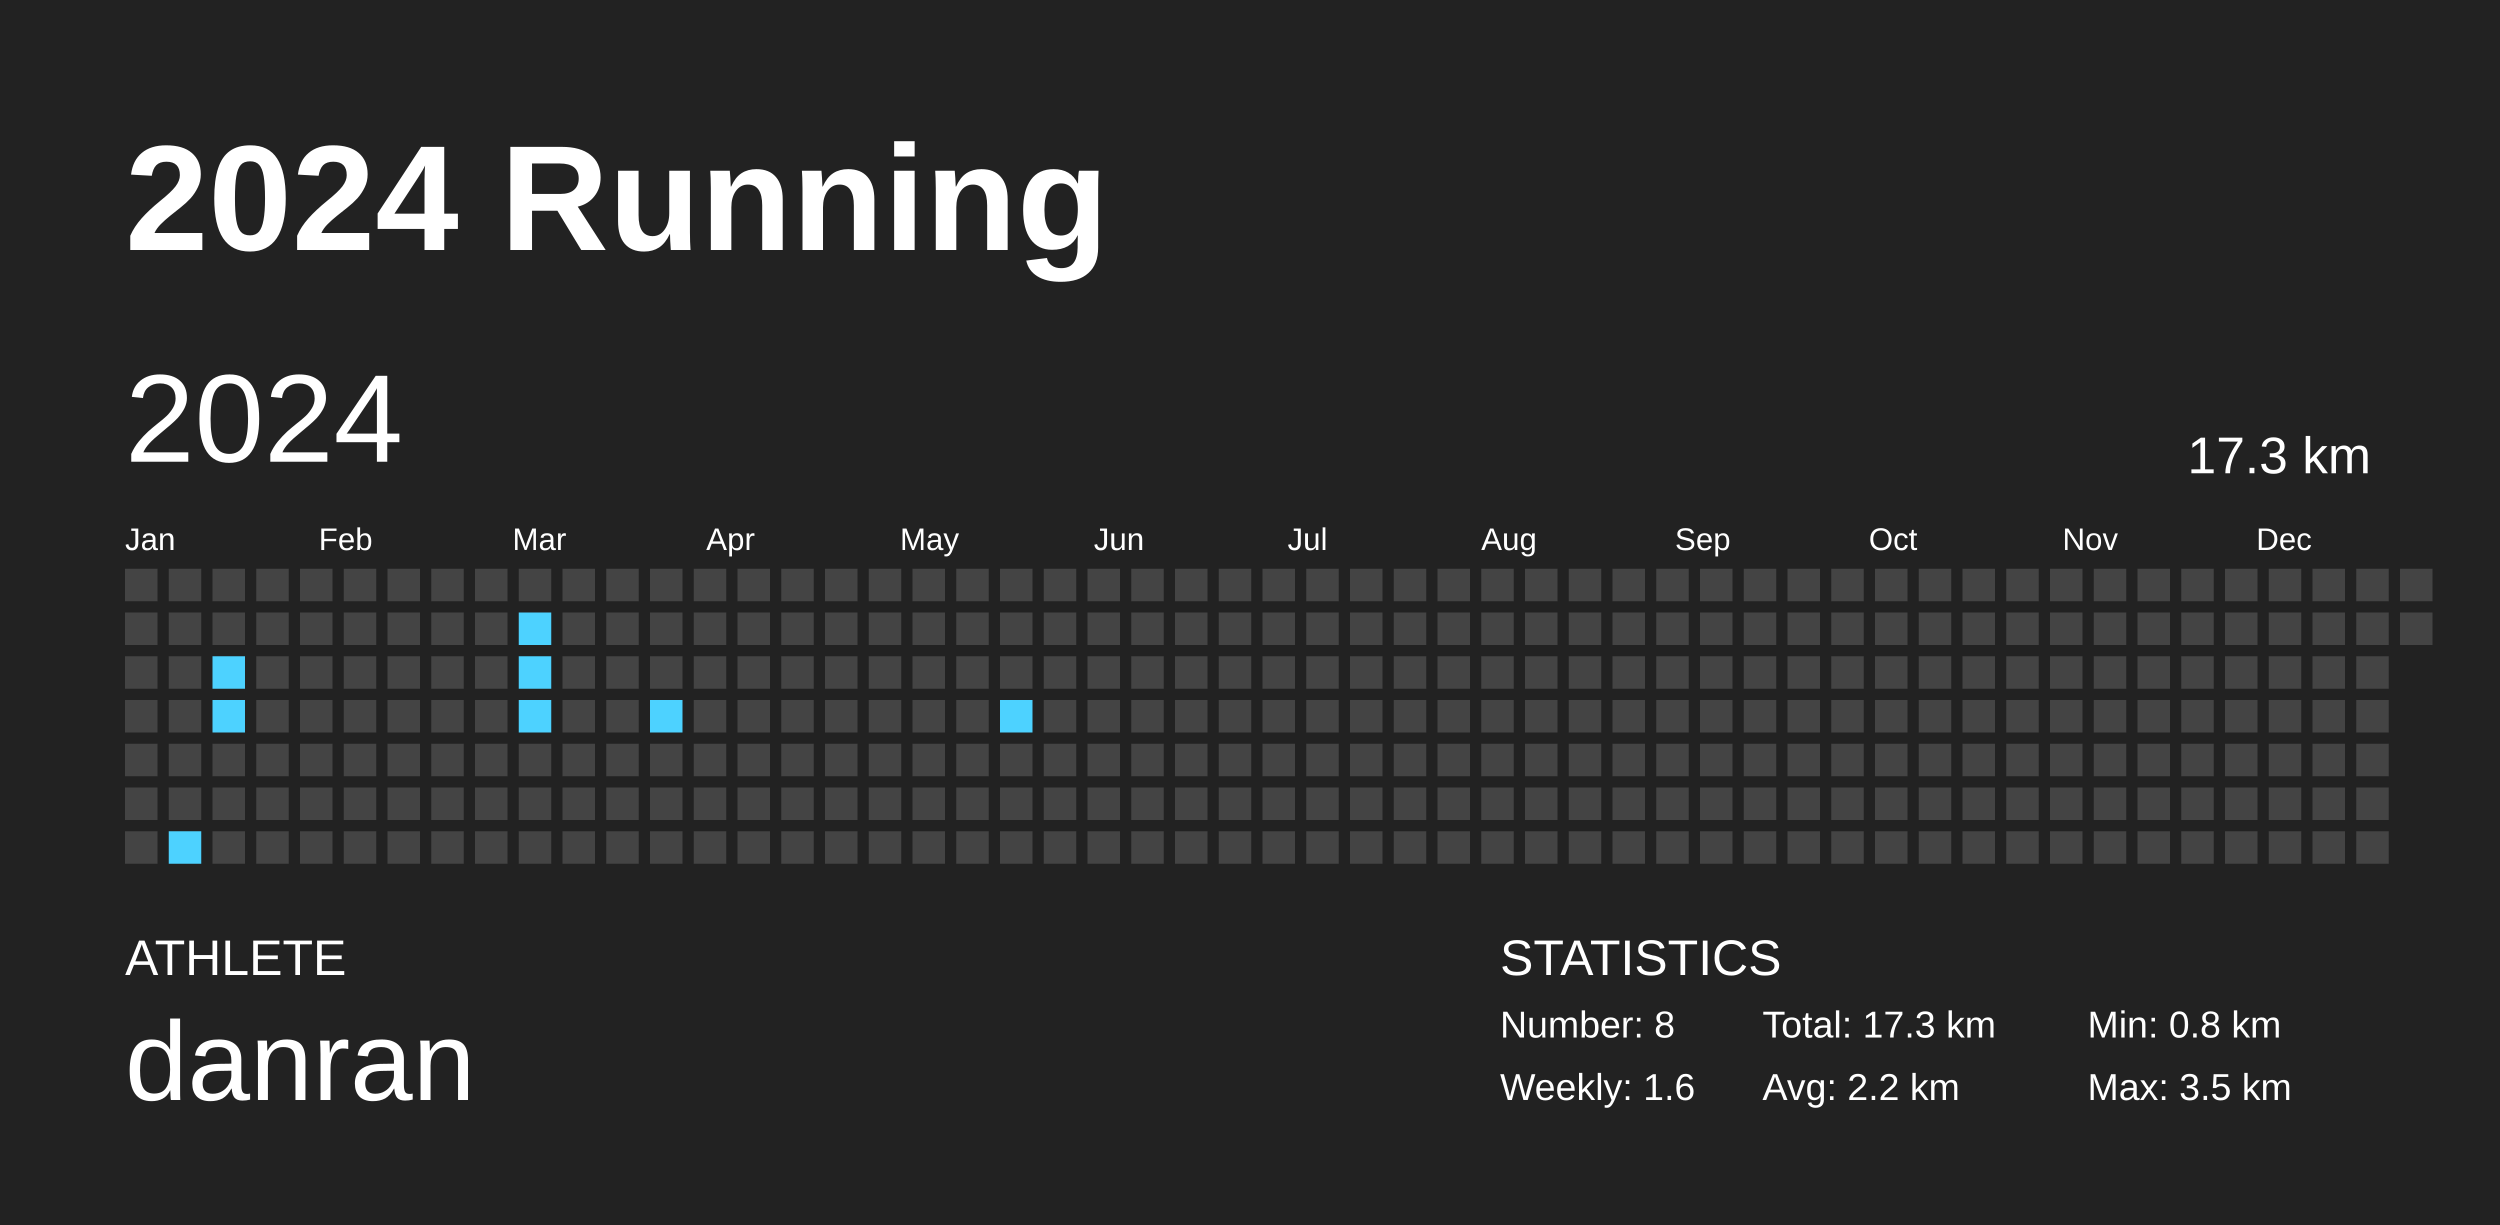
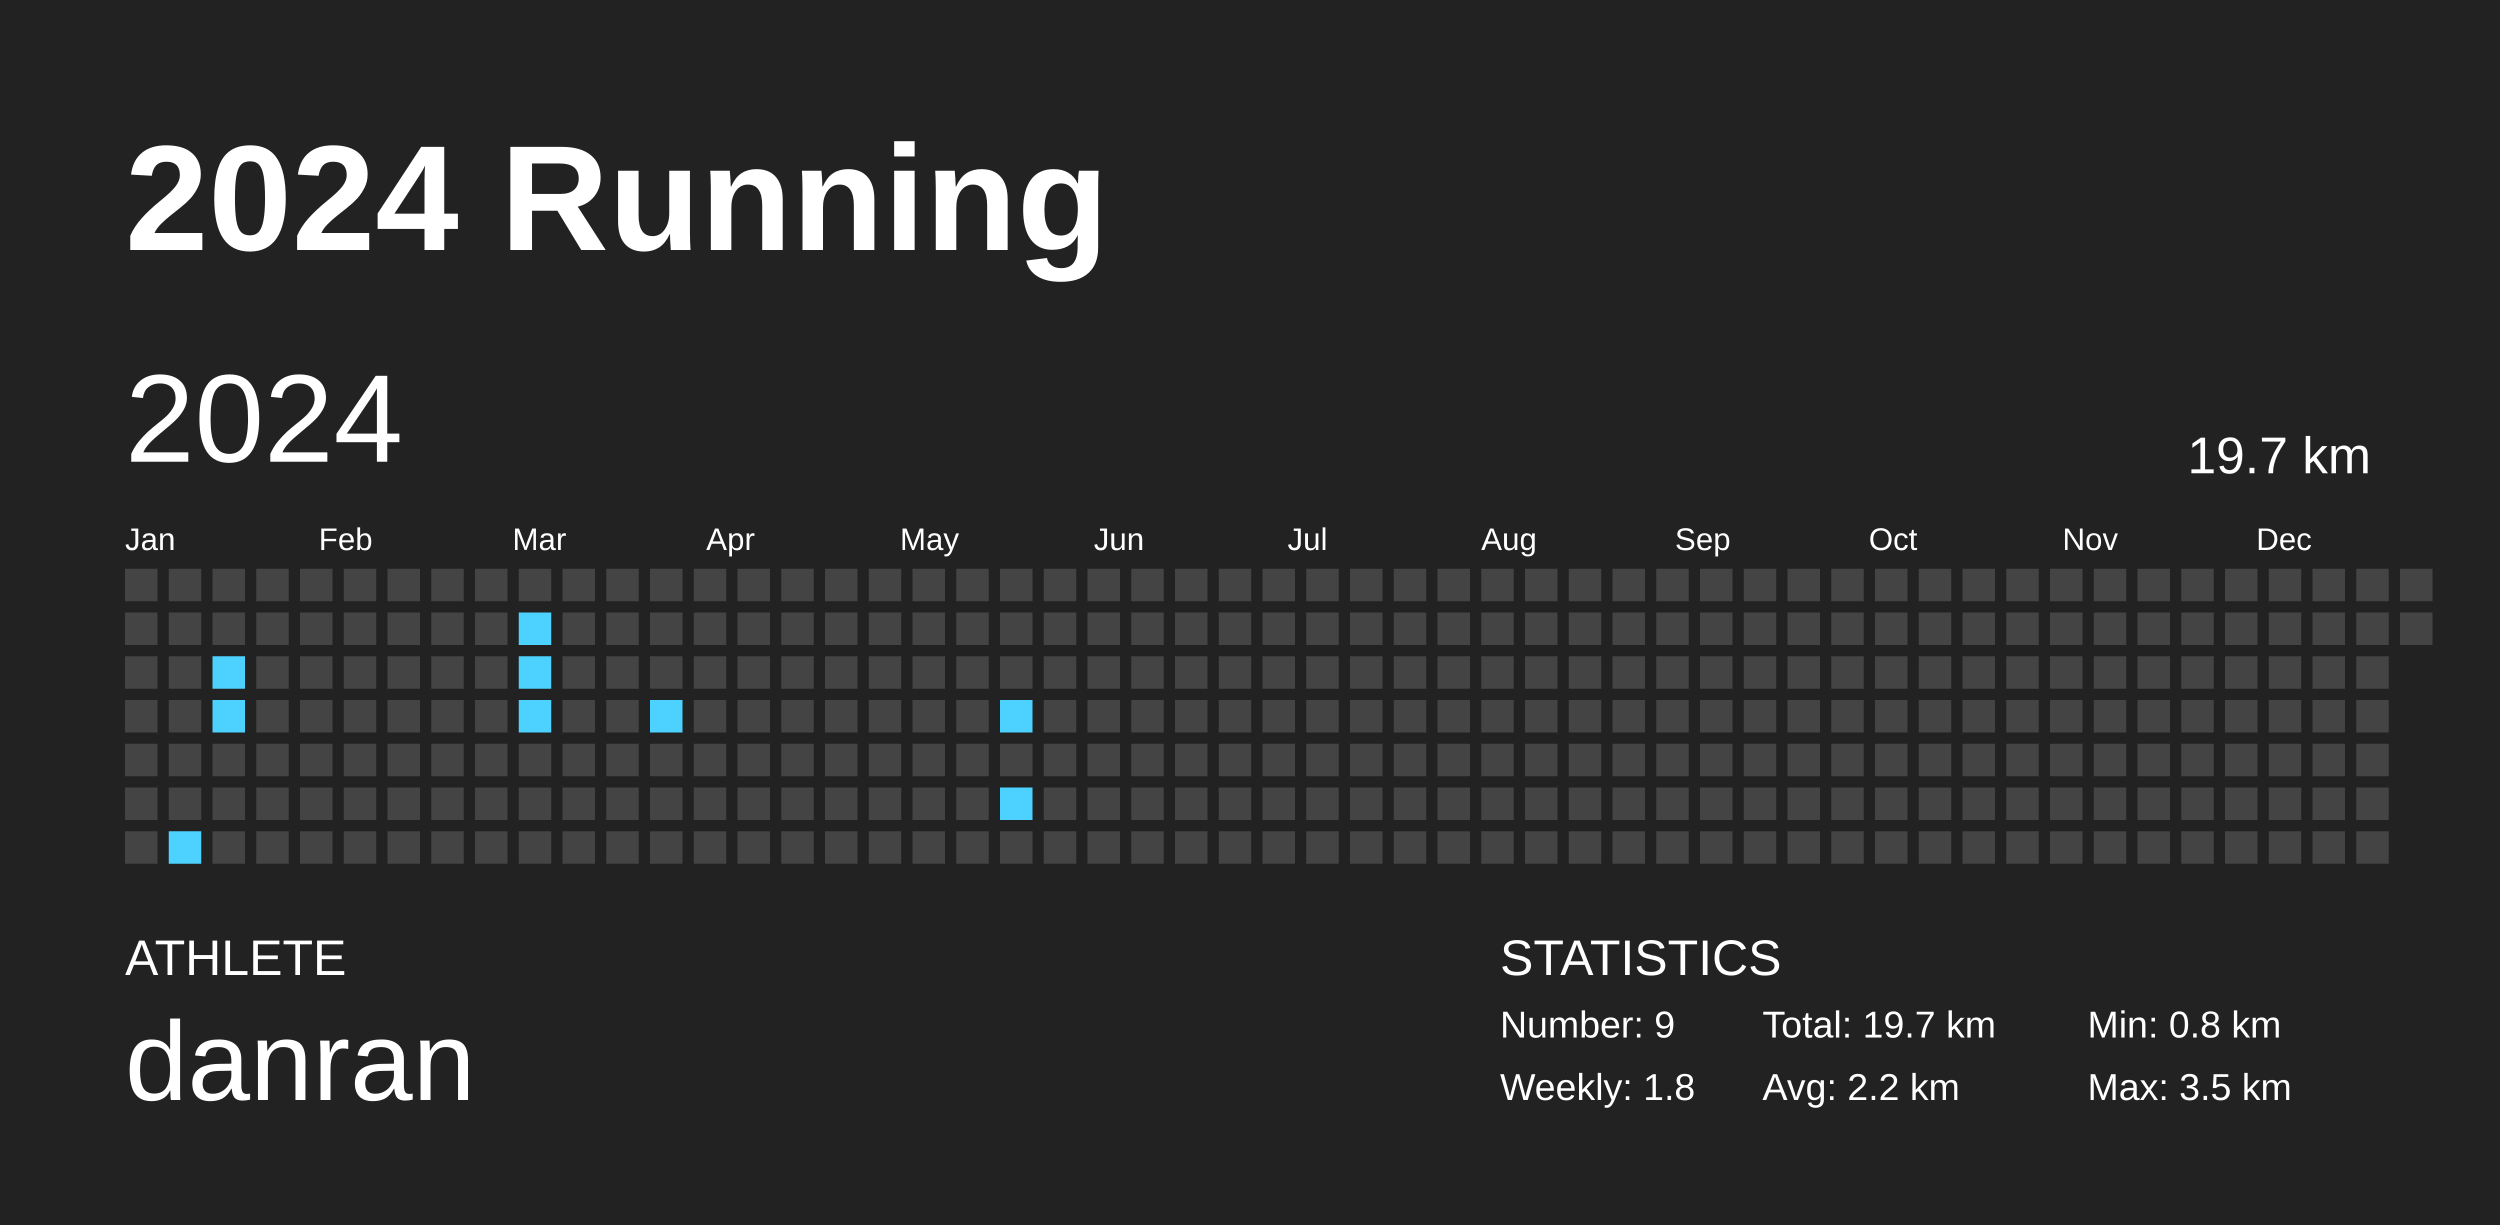
<svg xmlns="http://www.w3.org/2000/svg" baseProfile="full" height="98mm" version="1.1" viewBox="0,0,200,98" width="200mm">
  <defs />
  <rect fill="#222222" height="98" width="200" x="0" y="0" />
  <text fill="#FFFFFF" style="font-size:12px; font-family:Arial; font-weight:bold;" x="10" y="20">2024 Running</text>
  <text fill="#FFFFFF" style="font-size:4px; font-family:Arial" x="10" y="78">ATHLETE</text>
  <text fill="#FFFFFF" style="font-size:9px; font-family:Arial" x="10" y="88">danran</text>
  <text fill="#FFFFFF" style="font-size:4px; font-family:Arial" x="120" y="78">STATISTICS</text>
-   <text fill="#FFFFFF" style="font-size:3px; font-family:Arial" x="120" y="83">Number: 8</text>
-   <text fill="#FFFFFF" style="font-size:3px; font-family:Arial" x="120" y="88">Weekly: 1.6</text>
-   <text fill="#FFFFFF" style="font-size:3px; font-family:Arial" x="141" y="83">Total: 17.3 km</text>
+   <text fill="#FFFFFF" style="font-size:3px; font-family:Arial" x="120" y="83">Number: 9</text>
+   <text fill="#FFFFFF" style="font-size:3px; font-family:Arial" x="120" y="88">Weekly: 1.8</text>
+   <text fill="#FFFFFF" style="font-size:3px; font-family:Arial" x="141" y="83">Total: 19.7 km</text>
  <text fill="#FFFFFF" style="font-size:3px; font-family:Arial" x="141" y="88">Avg: 2.2 km</text>
  <text fill="#FFFFFF" style="font-size:3px; font-family:Arial" x="167" y="83">Min: 0.8 km</text>
  <text fill="#FFFFFF" style="font-size:3px; font-family:Arial" x="167" y="88">Max: 3.5 km</text>
  <text dominant-baseline="hanging" fill="#FFFFFF" style="font-size:10.0px; font-family:Arial;" x="10" y="30">2024</text>
-   <text dominant-baseline="hanging" fill="#FFFFFF" style="font-size:4.125px; font-family:Arial;" x="175" y="35">17.3 km</text>
+   <text dominant-baseline="hanging" fill="#FFFFFF" style="font-size:4.125px; font-family:Arial;" x="175" y="35">19.7 km</text>
  <text fill="#FFFFFF" style="font-size:2.5px; font-family:Arial" x="10.0" y="44">Jan</text>
  <text fill="#FFFFFF" style="font-size:2.5px; font-family:Arial" x="25.5" y="44">Feb</text>
  <text fill="#FFFFFF" style="font-size:2.5px; font-family:Arial" x="41.0" y="44">Mar</text>
  <text fill="#FFFFFF" style="font-size:2.5px; font-family:Arial" x="56.5" y="44">Apr</text>
  <text fill="#FFFFFF" style="font-size:2.5px; font-family:Arial" x="72.0" y="44">May</text>
  <text fill="#FFFFFF" style="font-size:2.5px; font-family:Arial" x="87.5" y="44">Jun</text>
  <text fill="#FFFFFF" style="font-size:2.5px; font-family:Arial" x="103.0" y="44">Jul</text>
  <text fill="#FFFFFF" style="font-size:2.5px; font-family:Arial" x="118.5" y="44">Aug</text>
  <text fill="#FFFFFF" style="font-size:2.5px; font-family:Arial" x="134.0" y="44">Sep</text>
  <text fill="#FFFFFF" style="font-size:2.5px; font-family:Arial" x="149.5" y="44">Oct</text>
  <text fill="#FFFFFF" style="font-size:2.5px; font-family:Arial" x="165.0" y="44">Nov</text>
  <text fill="#FFFFFF" style="font-size:2.5px; font-family:Arial" x="180.5" y="44">Dec</text>
  <rect fill="#444444" height="2.6" width="2.6" x="10.0" y="45.5" />
  <rect fill="#444444" height="2.6" width="2.6" x="10.0" y="49.0" />
  <rect fill="#444444" height="2.6" width="2.6" x="10.0" y="52.5" />
  <rect fill="#444444" height="2.6" width="2.6" x="10.0" y="56.0" />
  <rect fill="#444444" height="2.6" width="2.6" x="10.0" y="59.5" />
  <rect fill="#444444" height="2.6" width="2.6" x="10.0" y="63.0" />
  <rect fill="#444444" height="2.6" width="2.6" x="10.0" y="66.5" />
  <rect fill="#444444" height="2.6" width="2.6" x="13.5" y="45.5" />
  <rect fill="#444444" height="2.6" width="2.6" x="13.5" y="49.0" />
  <rect fill="#444444" height="2.6" width="2.6" x="13.5" y="52.5" />
  <rect fill="#444444" height="2.6" width="2.6" x="13.5" y="56.0" />
  <rect fill="#444444" height="2.6" width="2.6" x="13.5" y="59.5" />
  <rect fill="#444444" height="2.6" width="2.6" x="13.5" y="63.0" />
  <rect fill="#4dd2ff" height="2.6" width="2.6" x="13.5" y="66.5" />
  <rect fill="#444444" height="2.6" width="2.6" x="17.0" y="45.5" />
  <rect fill="#444444" height="2.6" width="2.6" x="17.0" y="49.0" />
  <rect fill="#4dd2ff" height="2.6" width="2.6" x="17.0" y="52.5" />
  <rect fill="#4dd2ff" height="2.6" width="2.6" x="17.0" y="56.0" />
  <rect fill="#444444" height="2.6" width="2.6" x="17.0" y="59.5" />
  <rect fill="#444444" height="2.6" width="2.6" x="17.0" y="63.0" />
  <rect fill="#444444" height="2.6" width="2.6" x="17.0" y="66.5" />
  <rect fill="#444444" height="2.6" width="2.6" x="20.5" y="45.5" />
  <rect fill="#444444" height="2.6" width="2.6" x="20.5" y="49.0" />
  <rect fill="#444444" height="2.6" width="2.6" x="20.5" y="52.5" />
  <rect fill="#444444" height="2.6" width="2.6" x="20.5" y="56.0" />
  <rect fill="#444444" height="2.6" width="2.6" x="20.5" y="59.5" />
  <rect fill="#444444" height="2.6" width="2.6" x="20.5" y="63.0" />
  <rect fill="#444444" height="2.6" width="2.6" x="20.5" y="66.5" />
  <rect fill="#444444" height="2.6" width="2.6" x="24.0" y="45.5" />
  <rect fill="#444444" height="2.6" width="2.6" x="24.0" y="49.0" />
  <rect fill="#444444" height="2.6" width="2.6" x="24.0" y="52.5" />
  <rect fill="#444444" height="2.6" width="2.6" x="24.0" y="56.0" />
  <rect fill="#444444" height="2.6" width="2.6" x="24.0" y="59.5" />
  <rect fill="#444444" height="2.6" width="2.6" x="24.0" y="63.0" />
  <rect fill="#444444" height="2.6" width="2.6" x="24.0" y="66.5" />
  <rect fill="#444444" height="2.6" width="2.6" x="27.5" y="45.5" />
  <rect fill="#444444" height="2.6" width="2.6" x="27.5" y="49.0" />
  <rect fill="#444444" height="2.6" width="2.6" x="27.5" y="52.5" />
  <rect fill="#444444" height="2.6" width="2.6" x="27.5" y="56.0" />
  <rect fill="#444444" height="2.6" width="2.6" x="27.5" y="59.5" />
  <rect fill="#444444" height="2.6" width="2.6" x="27.5" y="63.0" />
  <rect fill="#444444" height="2.6" width="2.6" x="27.5" y="66.5" />
  <rect fill="#444444" height="2.6" width="2.6" x="31.0" y="45.5" />
  <rect fill="#444444" height="2.6" width="2.6" x="31.0" y="49.0" />
  <rect fill="#444444" height="2.6" width="2.6" x="31.0" y="52.5" />
  <rect fill="#444444" height="2.6" width="2.6" x="31.0" y="56.0" />
  <rect fill="#444444" height="2.6" width="2.6" x="31.0" y="59.5" />
  <rect fill="#444444" height="2.6" width="2.6" x="31.0" y="63.0" />
  <rect fill="#444444" height="2.6" width="2.6" x="31.0" y="66.5" />
  <rect fill="#444444" height="2.6" width="2.6" x="34.5" y="45.5" />
  <rect fill="#444444" height="2.6" width="2.6" x="34.5" y="49.0" />
  <rect fill="#444444" height="2.6" width="2.6" x="34.5" y="52.5" />
  <rect fill="#444444" height="2.6" width="2.6" x="34.5" y="56.0" />
  <rect fill="#444444" height="2.6" width="2.6" x="34.5" y="59.5" />
  <rect fill="#444444" height="2.6" width="2.6" x="34.5" y="63.0" />
  <rect fill="#444444" height="2.6" width="2.6" x="34.5" y="66.5" />
  <rect fill="#444444" height="2.6" width="2.6" x="38.0" y="45.5" />
  <rect fill="#444444" height="2.6" width="2.6" x="38.0" y="49.0" />
  <rect fill="#444444" height="2.6" width="2.6" x="38.0" y="52.5" />
  <rect fill="#444444" height="2.6" width="2.6" x="38.0" y="56.0" />
  <rect fill="#444444" height="2.6" width="2.6" x="38.0" y="59.5" />
  <rect fill="#444444" height="2.6" width="2.6" x="38.0" y="63.0" />
  <rect fill="#444444" height="2.6" width="2.6" x="38.0" y="66.5" />
  <rect fill="#444444" height="2.6" width="2.6" x="41.5" y="45.5" />
  <rect fill="#4dd2ff" height="2.6" width="2.6" x="41.5" y="49.0" />
  <rect fill="#4dd2ff" height="2.6" width="2.6" x="41.5" y="52.5" />
  <rect fill="#4dd2ff" height="2.6" width="2.6" x="41.5" y="56.0" />
  <rect fill="#444444" height="2.6" width="2.6" x="41.5" y="59.5" />
  <rect fill="#444444" height="2.6" width="2.6" x="41.5" y="63.0" />
  <rect fill="#444444" height="2.6" width="2.6" x="41.5" y="66.5" />
  <rect fill="#444444" height="2.6" width="2.6" x="45.0" y="45.5" />
  <rect fill="#444444" height="2.6" width="2.6" x="45.0" y="49.0" />
  <rect fill="#444444" height="2.6" width="2.6" x="45.0" y="52.5" />
  <rect fill="#444444" height="2.6" width="2.6" x="45.0" y="56.0" />
  <rect fill="#444444" height="2.6" width="2.6" x="45.0" y="59.5" />
  <rect fill="#444444" height="2.6" width="2.6" x="45.0" y="63.0" />
  <rect fill="#444444" height="2.6" width="2.6" x="45.0" y="66.5" />
  <rect fill="#444444" height="2.6" width="2.6" x="48.5" y="45.5" />
  <rect fill="#444444" height="2.6" width="2.6" x="48.5" y="49.0" />
  <rect fill="#444444" height="2.6" width="2.6" x="48.5" y="52.5" />
  <rect fill="#444444" height="2.6" width="2.6" x="48.5" y="56.0" />
  <rect fill="#444444" height="2.6" width="2.6" x="48.5" y="59.5" />
  <rect fill="#444444" height="2.6" width="2.6" x="48.5" y="63.0" />
  <rect fill="#444444" height="2.6" width="2.6" x="48.5" y="66.5" />
  <rect fill="#444444" height="2.6" width="2.6" x="52.0" y="45.5" />
  <rect fill="#444444" height="2.6" width="2.6" x="52.0" y="49.0" />
  <rect fill="#444444" height="2.6" width="2.6" x="52.0" y="52.5" />
  <rect fill="#4dd2ff" height="2.6" width="2.6" x="52.0" y="56.0" />
  <rect fill="#444444" height="2.6" width="2.6" x="52.0" y="59.5" />
  <rect fill="#444444" height="2.6" width="2.6" x="52.0" y="63.0" />
  <rect fill="#444444" height="2.6" width="2.6" x="52.0" y="66.5" />
  <rect fill="#444444" height="2.6" width="2.6" x="55.5" y="45.5" />
  <rect fill="#444444" height="2.6" width="2.6" x="55.5" y="49.0" />
  <rect fill="#444444" height="2.6" width="2.6" x="55.5" y="52.5" />
  <rect fill="#444444" height="2.6" width="2.6" x="55.5" y="56.0" />
  <rect fill="#444444" height="2.6" width="2.6" x="55.5" y="59.5" />
  <rect fill="#444444" height="2.6" width="2.6" x="55.5" y="63.0" />
  <rect fill="#444444" height="2.6" width="2.6" x="55.5" y="66.5" />
  <rect fill="#444444" height="2.6" width="2.6" x="59.0" y="45.5" />
  <rect fill="#444444" height="2.6" width="2.6" x="59.0" y="49.0" />
  <rect fill="#444444" height="2.6" width="2.6" x="59.0" y="52.5" />
  <rect fill="#444444" height="2.6" width="2.6" x="59.0" y="56.0" />
  <rect fill="#444444" height="2.6" width="2.6" x="59.0" y="59.5" />
  <rect fill="#444444" height="2.6" width="2.6" x="59.0" y="63.0" />
  <rect fill="#444444" height="2.6" width="2.6" x="59.0" y="66.5" />
  <rect fill="#444444" height="2.6" width="2.6" x="62.5" y="45.5" />
  <rect fill="#444444" height="2.6" width="2.6" x="62.5" y="49.0" />
  <rect fill="#444444" height="2.6" width="2.6" x="62.5" y="52.5" />
  <rect fill="#444444" height="2.6" width="2.6" x="62.5" y="56.0" />
  <rect fill="#444444" height="2.6" width="2.6" x="62.5" y="59.5" />
  <rect fill="#444444" height="2.6" width="2.6" x="62.5" y="63.0" />
  <rect fill="#444444" height="2.6" width="2.6" x="62.5" y="66.5" />
  <rect fill="#444444" height="2.6" width="2.6" x="66.0" y="45.5" />
  <rect fill="#444444" height="2.6" width="2.6" x="66.0" y="49.0" />
  <rect fill="#444444" height="2.6" width="2.6" x="66.0" y="52.5" />
  <rect fill="#444444" height="2.6" width="2.6" x="66.0" y="56.0" />
  <rect fill="#444444" height="2.6" width="2.6" x="66.0" y="59.5" />
  <rect fill="#444444" height="2.6" width="2.6" x="66.0" y="63.0" />
  <rect fill="#444444" height="2.6" width="2.6" x="66.0" y="66.5" />
  <rect fill="#444444" height="2.6" width="2.6" x="69.5" y="45.5" />
  <rect fill="#444444" height="2.6" width="2.6" x="69.5" y="49.0" />
  <rect fill="#444444" height="2.6" width="2.6" x="69.5" y="52.5" />
  <rect fill="#444444" height="2.6" width="2.6" x="69.5" y="56.0" />
  <rect fill="#444444" height="2.6" width="2.6" x="69.5" y="59.5" />
  <rect fill="#444444" height="2.6" width="2.6" x="69.5" y="63.0" />
  <rect fill="#444444" height="2.6" width="2.6" x="69.5" y="66.5" />
  <rect fill="#444444" height="2.6" width="2.6" x="73.0" y="45.5" />
  <rect fill="#444444" height="2.6" width="2.6" x="73.0" y="49.0" />
  <rect fill="#444444" height="2.6" width="2.6" x="73.0" y="52.5" />
  <rect fill="#444444" height="2.6" width="2.6" x="73.0" y="56.0" />
  <rect fill="#444444" height="2.6" width="2.6" x="73.0" y="59.5" />
  <rect fill="#444444" height="2.6" width="2.6" x="73.0" y="63.0" />
  <rect fill="#444444" height="2.6" width="2.6" x="73.0" y="66.5" />
  <rect fill="#444444" height="2.6" width="2.6" x="76.5" y="45.5" />
  <rect fill="#444444" height="2.6" width="2.6" x="76.5" y="49.0" />
  <rect fill="#444444" height="2.6" width="2.6" x="76.5" y="52.5" />
  <rect fill="#444444" height="2.6" width="2.6" x="76.5" y="56.0" />
  <rect fill="#444444" height="2.6" width="2.6" x="76.5" y="59.5" />
  <rect fill="#444444" height="2.6" width="2.6" x="76.5" y="63.0" />
  <rect fill="#444444" height="2.6" width="2.6" x="76.5" y="66.5" />
  <rect fill="#444444" height="2.6" width="2.6" x="80.0" y="45.5" />
  <rect fill="#444444" height="2.6" width="2.6" x="80.0" y="49.0" />
  <rect fill="#444444" height="2.6" width="2.6" x="80.0" y="52.5" />
  <rect fill="#4dd2ff" height="2.6" width="2.6" x="80.0" y="56.0" />
  <rect fill="#444444" height="2.6" width="2.6" x="80.0" y="59.5" />
-   <rect fill="#444444" height="2.6" width="2.6" x="80.0" y="63.0" />
+   <rect fill="#4dd2ff" height="2.6" width="2.6" x="80.0" y="63.0" />
  <rect fill="#444444" height="2.6" width="2.6" x="80.0" y="66.5" />
  <rect fill="#444444" height="2.6" width="2.6" x="83.5" y="45.5" />
  <rect fill="#444444" height="2.6" width="2.6" x="83.5" y="49.0" />
  <rect fill="#444444" height="2.6" width="2.6" x="83.5" y="52.5" />
  <rect fill="#444444" height="2.6" width="2.6" x="83.5" y="56.0" />
  <rect fill="#444444" height="2.6" width="2.6" x="83.5" y="59.5" />
  <rect fill="#444444" height="2.6" width="2.6" x="83.5" y="63.0" />
  <rect fill="#444444" height="2.6" width="2.6" x="83.5" y="66.5" />
  <rect fill="#444444" height="2.6" width="2.6" x="87.0" y="45.5" />
  <rect fill="#444444" height="2.6" width="2.6" x="87.0" y="49.0" />
  <rect fill="#444444" height="2.6" width="2.6" x="87.0" y="52.5" />
  <rect fill="#444444" height="2.6" width="2.6" x="87.0" y="56.0" />
  <rect fill="#444444" height="2.6" width="2.6" x="87.0" y="59.5" />
  <rect fill="#444444" height="2.6" width="2.6" x="87.0" y="63.0" />
  <rect fill="#444444" height="2.6" width="2.6" x="87.0" y="66.5" />
  <rect fill="#444444" height="2.6" width="2.6" x="90.5" y="45.5" />
  <rect fill="#444444" height="2.6" width="2.6" x="90.5" y="49.0" />
  <rect fill="#444444" height="2.6" width="2.6" x="90.5" y="52.5" />
  <rect fill="#444444" height="2.6" width="2.6" x="90.5" y="56.0" />
  <rect fill="#444444" height="2.6" width="2.6" x="90.5" y="59.5" />
  <rect fill="#444444" height="2.6" width="2.6" x="90.5" y="63.0" />
  <rect fill="#444444" height="2.6" width="2.6" x="90.5" y="66.5" />
  <rect fill="#444444" height="2.6" width="2.6" x="94.0" y="45.5" />
  <rect fill="#444444" height="2.6" width="2.6" x="94.0" y="49.0" />
  <rect fill="#444444" height="2.6" width="2.6" x="94.0" y="52.5" />
  <rect fill="#444444" height="2.6" width="2.6" x="94.0" y="56.0" />
  <rect fill="#444444" height="2.6" width="2.6" x="94.0" y="59.5" />
  <rect fill="#444444" height="2.6" width="2.6" x="94.0" y="63.0" />
  <rect fill="#444444" height="2.6" width="2.6" x="94.0" y="66.5" />
  <rect fill="#444444" height="2.6" width="2.6" x="97.5" y="45.5" />
  <rect fill="#444444" height="2.6" width="2.6" x="97.5" y="49.0" />
  <rect fill="#444444" height="2.6" width="2.6" x="97.5" y="52.5" />
  <rect fill="#444444" height="2.6" width="2.6" x="97.5" y="56.0" />
  <rect fill="#444444" height="2.6" width="2.6" x="97.5" y="59.5" />
  <rect fill="#444444" height="2.6" width="2.6" x="97.5" y="63.0" />
  <rect fill="#444444" height="2.6" width="2.6" x="97.5" y="66.5" />
  <rect fill="#444444" height="2.6" width="2.6" x="101.0" y="45.5" />
  <rect fill="#444444" height="2.6" width="2.6" x="101.0" y="49.0" />
  <rect fill="#444444" height="2.6" width="2.6" x="101.0" y="52.5" />
  <rect fill="#444444" height="2.6" width="2.6" x="101.0" y="56.0" />
  <rect fill="#444444" height="2.6" width="2.6" x="101.0" y="59.5" />
  <rect fill="#444444" height="2.6" width="2.6" x="101.0" y="63.0" />
  <rect fill="#444444" height="2.6" width="2.6" x="101.0" y="66.5" />
  <rect fill="#444444" height="2.6" width="2.6" x="104.5" y="45.5" />
  <rect fill="#444444" height="2.6" width="2.6" x="104.5" y="49.0" />
  <rect fill="#444444" height="2.6" width="2.6" x="104.5" y="52.5" />
  <rect fill="#444444" height="2.6" width="2.6" x="104.5" y="56.0" />
  <rect fill="#444444" height="2.6" width="2.6" x="104.5" y="59.5" />
  <rect fill="#444444" height="2.6" width="2.6" x="104.5" y="63.0" />
  <rect fill="#444444" height="2.6" width="2.6" x="104.5" y="66.5" />
  <rect fill="#444444" height="2.6" width="2.6" x="108.0" y="45.5" />
  <rect fill="#444444" height="2.6" width="2.6" x="108.0" y="49.0" />
  <rect fill="#444444" height="2.6" width="2.6" x="108.0" y="52.5" />
  <rect fill="#444444" height="2.6" width="2.6" x="108.0" y="56.0" />
  <rect fill="#444444" height="2.6" width="2.6" x="108.0" y="59.5" />
  <rect fill="#444444" height="2.6" width="2.6" x="108.0" y="63.0" />
  <rect fill="#444444" height="2.6" width="2.6" x="108.0" y="66.5" />
  <rect fill="#444444" height="2.6" width="2.6" x="111.5" y="45.5" />
  <rect fill="#444444" height="2.6" width="2.6" x="111.5" y="49.0" />
  <rect fill="#444444" height="2.6" width="2.6" x="111.5" y="52.5" />
  <rect fill="#444444" height="2.6" width="2.6" x="111.5" y="56.0" />
  <rect fill="#444444" height="2.6" width="2.6" x="111.5" y="59.5" />
  <rect fill="#444444" height="2.6" width="2.6" x="111.5" y="63.0" />
  <rect fill="#444444" height="2.6" width="2.6" x="111.5" y="66.5" />
  <rect fill="#444444" height="2.6" width="2.6" x="115.0" y="45.5" />
  <rect fill="#444444" height="2.6" width="2.6" x="115.0" y="49.0" />
  <rect fill="#444444" height="2.6" width="2.6" x="115.0" y="52.5" />
  <rect fill="#444444" height="2.6" width="2.6" x="115.0" y="56.0" />
  <rect fill="#444444" height="2.6" width="2.6" x="115.0" y="59.5" />
  <rect fill="#444444" height="2.6" width="2.6" x="115.0" y="63.0" />
  <rect fill="#444444" height="2.6" width="2.6" x="115.0" y="66.5" />
  <rect fill="#444444" height="2.6" width="2.6" x="118.5" y="45.5" />
  <rect fill="#444444" height="2.6" width="2.6" x="118.5" y="49.0" />
  <rect fill="#444444" height="2.6" width="2.6" x="118.5" y="52.5" />
  <rect fill="#444444" height="2.6" width="2.6" x="118.5" y="56.0" />
  <rect fill="#444444" height="2.6" width="2.6" x="118.5" y="59.5" />
  <rect fill="#444444" height="2.6" width="2.6" x="118.5" y="63.0" />
  <rect fill="#444444" height="2.6" width="2.6" x="118.5" y="66.5" />
  <rect fill="#444444" height="2.6" width="2.6" x="122.0" y="45.5" />
  <rect fill="#444444" height="2.6" width="2.6" x="122.0" y="49.0" />
  <rect fill="#444444" height="2.6" width="2.6" x="122.0" y="52.5" />
  <rect fill="#444444" height="2.6" width="2.6" x="122.0" y="56.0" />
  <rect fill="#444444" height="2.6" width="2.6" x="122.0" y="59.5" />
  <rect fill="#444444" height="2.6" width="2.6" x="122.0" y="63.0" />
  <rect fill="#444444" height="2.6" width="2.6" x="122.0" y="66.5" />
  <rect fill="#444444" height="2.6" width="2.6" x="125.5" y="45.5" />
  <rect fill="#444444" height="2.6" width="2.6" x="125.5" y="49.0" />
  <rect fill="#444444" height="2.6" width="2.6" x="125.5" y="52.5" />
  <rect fill="#444444" height="2.6" width="2.6" x="125.5" y="56.0" />
  <rect fill="#444444" height="2.6" width="2.6" x="125.5" y="59.5" />
  <rect fill="#444444" height="2.6" width="2.6" x="125.5" y="63.0" />
  <rect fill="#444444" height="2.6" width="2.6" x="125.5" y="66.5" />
  <rect fill="#444444" height="2.6" width="2.6" x="129.0" y="45.5" />
  <rect fill="#444444" height="2.6" width="2.6" x="129.0" y="49.0" />
  <rect fill="#444444" height="2.6" width="2.6" x="129.0" y="52.5" />
  <rect fill="#444444" height="2.6" width="2.6" x="129.0" y="56.0" />
  <rect fill="#444444" height="2.6" width="2.6" x="129.0" y="59.5" />
  <rect fill="#444444" height="2.6" width="2.6" x="129.0" y="63.0" />
  <rect fill="#444444" height="2.6" width="2.6" x="129.0" y="66.5" />
  <rect fill="#444444" height="2.6" width="2.6" x="132.5" y="45.5" />
  <rect fill="#444444" height="2.6" width="2.6" x="132.5" y="49.0" />
  <rect fill="#444444" height="2.6" width="2.6" x="132.5" y="52.5" />
  <rect fill="#444444" height="2.6" width="2.6" x="132.5" y="56.0" />
  <rect fill="#444444" height="2.6" width="2.6" x="132.5" y="59.5" />
  <rect fill="#444444" height="2.6" width="2.6" x="132.5" y="63.0" />
  <rect fill="#444444" height="2.6" width="2.6" x="132.5" y="66.5" />
  <rect fill="#444444" height="2.6" width="2.6" x="136.0" y="45.5" />
  <rect fill="#444444" height="2.6" width="2.6" x="136.0" y="49.0" />
  <rect fill="#444444" height="2.6" width="2.6" x="136.0" y="52.5" />
  <rect fill="#444444" height="2.6" width="2.6" x="136.0" y="56.0" />
  <rect fill="#444444" height="2.6" width="2.6" x="136.0" y="59.5" />
  <rect fill="#444444" height="2.6" width="2.6" x="136.0" y="63.0" />
  <rect fill="#444444" height="2.6" width="2.6" x="136.0" y="66.5" />
  <rect fill="#444444" height="2.6" width="2.6" x="139.5" y="45.5" />
  <rect fill="#444444" height="2.6" width="2.6" x="139.5" y="49.0" />
  <rect fill="#444444" height="2.6" width="2.6" x="139.5" y="52.5" />
  <rect fill="#444444" height="2.6" width="2.6" x="139.5" y="56.0" />
  <rect fill="#444444" height="2.6" width="2.6" x="139.5" y="59.5" />
  <rect fill="#444444" height="2.6" width="2.6" x="139.5" y="63.0" />
  <rect fill="#444444" height="2.6" width="2.6" x="139.5" y="66.5" />
  <rect fill="#444444" height="2.6" width="2.6" x="143.0" y="45.5" />
  <rect fill="#444444" height="2.6" width="2.6" x="143.0" y="49.0" />
  <rect fill="#444444" height="2.6" width="2.6" x="143.0" y="52.5" />
  <rect fill="#444444" height="2.6" width="2.6" x="143.0" y="56.0" />
  <rect fill="#444444" height="2.6" width="2.6" x="143.0" y="59.5" />
  <rect fill="#444444" height="2.6" width="2.6" x="143.0" y="63.0" />
  <rect fill="#444444" height="2.6" width="2.6" x="143.0" y="66.5" />
  <rect fill="#444444" height="2.6" width="2.6" x="146.5" y="45.5" />
  <rect fill="#444444" height="2.6" width="2.6" x="146.5" y="49.0" />
  <rect fill="#444444" height="2.6" width="2.6" x="146.5" y="52.5" />
  <rect fill="#444444" height="2.6" width="2.6" x="146.5" y="56.0" />
  <rect fill="#444444" height="2.6" width="2.6" x="146.5" y="59.5" />
  <rect fill="#444444" height="2.6" width="2.6" x="146.5" y="63.0" />
  <rect fill="#444444" height="2.6" width="2.6" x="146.5" y="66.5" />
  <rect fill="#444444" height="2.6" width="2.6" x="150.0" y="45.5" />
  <rect fill="#444444" height="2.6" width="2.6" x="150.0" y="49.0" />
  <rect fill="#444444" height="2.6" width="2.6" x="150.0" y="52.5" />
  <rect fill="#444444" height="2.6" width="2.6" x="150.0" y="56.0" />
  <rect fill="#444444" height="2.6" width="2.6" x="150.0" y="59.5" />
  <rect fill="#444444" height="2.6" width="2.6" x="150.0" y="63.0" />
  <rect fill="#444444" height="2.6" width="2.6" x="150.0" y="66.5" />
  <rect fill="#444444" height="2.6" width="2.6" x="153.5" y="45.5" />
  <rect fill="#444444" height="2.6" width="2.6" x="153.5" y="49.0" />
  <rect fill="#444444" height="2.6" width="2.6" x="153.5" y="52.5" />
  <rect fill="#444444" height="2.6" width="2.6" x="153.5" y="56.0" />
  <rect fill="#444444" height="2.6" width="2.6" x="153.5" y="59.5" />
  <rect fill="#444444" height="2.6" width="2.6" x="153.5" y="63.0" />
  <rect fill="#444444" height="2.6" width="2.6" x="153.5" y="66.5" />
  <rect fill="#444444" height="2.6" width="2.6" x="157.0" y="45.5" />
  <rect fill="#444444" height="2.6" width="2.6" x="157.0" y="49.0" />
  <rect fill="#444444" height="2.6" width="2.6" x="157.0" y="52.5" />
  <rect fill="#444444" height="2.6" width="2.6" x="157.0" y="56.0" />
  <rect fill="#444444" height="2.6" width="2.6" x="157.0" y="59.5" />
  <rect fill="#444444" height="2.6" width="2.6" x="157.0" y="63.0" />
  <rect fill="#444444" height="2.6" width="2.6" x="157.0" y="66.5" />
  <rect fill="#444444" height="2.6" width="2.6" x="160.5" y="45.5" />
  <rect fill="#444444" height="2.6" width="2.6" x="160.5" y="49.0" />
  <rect fill="#444444" height="2.6" width="2.6" x="160.5" y="52.5" />
  <rect fill="#444444" height="2.6" width="2.6" x="160.5" y="56.0" />
  <rect fill="#444444" height="2.6" width="2.6" x="160.5" y="59.5" />
  <rect fill="#444444" height="2.6" width="2.6" x="160.5" y="63.0" />
  <rect fill="#444444" height="2.6" width="2.6" x="160.5" y="66.5" />
  <rect fill="#444444" height="2.6" width="2.6" x="164.0" y="45.5" />
  <rect fill="#444444" height="2.6" width="2.6" x="164.0" y="49.0" />
  <rect fill="#444444" height="2.6" width="2.6" x="164.0" y="52.5" />
  <rect fill="#444444" height="2.6" width="2.6" x="164.0" y="56.0" />
  <rect fill="#444444" height="2.6" width="2.6" x="164.0" y="59.5" />
  <rect fill="#444444" height="2.6" width="2.6" x="164.0" y="63.0" />
  <rect fill="#444444" height="2.6" width="2.6" x="164.0" y="66.5" />
  <rect fill="#444444" height="2.6" width="2.6" x="167.5" y="45.5" />
  <rect fill="#444444" height="2.6" width="2.6" x="167.5" y="49.0" />
  <rect fill="#444444" height="2.6" width="2.6" x="167.5" y="52.5" />
  <rect fill="#444444" height="2.6" width="2.6" x="167.5" y="56.0" />
  <rect fill="#444444" height="2.6" width="2.6" x="167.5" y="59.5" />
  <rect fill="#444444" height="2.6" width="2.6" x="167.5" y="63.0" />
  <rect fill="#444444" height="2.6" width="2.6" x="167.5" y="66.5" />
  <rect fill="#444444" height="2.6" width="2.6" x="171.0" y="45.5" />
  <rect fill="#444444" height="2.6" width="2.6" x="171.0" y="49.0" />
  <rect fill="#444444" height="2.6" width="2.6" x="171.0" y="52.5" />
  <rect fill="#444444" height="2.6" width="2.6" x="171.0" y="56.0" />
  <rect fill="#444444" height="2.6" width="2.6" x="171.0" y="59.5" />
  <rect fill="#444444" height="2.6" width="2.6" x="171.0" y="63.0" />
  <rect fill="#444444" height="2.6" width="2.6" x="171.0" y="66.5" />
  <rect fill="#444444" height="2.6" width="2.6" x="174.5" y="45.5" />
  <rect fill="#444444" height="2.6" width="2.6" x="174.5" y="49.0" />
  <rect fill="#444444" height="2.6" width="2.6" x="174.5" y="52.5" />
  <rect fill="#444444" height="2.6" width="2.6" x="174.5" y="56.0" />
  <rect fill="#444444" height="2.6" width="2.6" x="174.5" y="59.5" />
  <rect fill="#444444" height="2.6" width="2.6" x="174.5" y="63.0" />
  <rect fill="#444444" height="2.6" width="2.6" x="174.5" y="66.5" />
  <rect fill="#444444" height="2.6" width="2.6" x="178.0" y="45.5" />
  <rect fill="#444444" height="2.6" width="2.6" x="178.0" y="49.0" />
  <rect fill="#444444" height="2.6" width="2.6" x="178.0" y="52.5" />
  <rect fill="#444444" height="2.6" width="2.6" x="178.0" y="56.0" />
  <rect fill="#444444" height="2.6" width="2.6" x="178.0" y="59.5" />
  <rect fill="#444444" height="2.6" width="2.6" x="178.0" y="63.0" />
  <rect fill="#444444" height="2.6" width="2.6" x="178.0" y="66.5" />
  <rect fill="#444444" height="2.6" width="2.6" x="181.5" y="45.5" />
  <rect fill="#444444" height="2.6" width="2.6" x="181.5" y="49.0" />
  <rect fill="#444444" height="2.6" width="2.6" x="181.5" y="52.5" />
  <rect fill="#444444" height="2.6" width="2.6" x="181.5" y="56.0" />
  <rect fill="#444444" height="2.6" width="2.6" x="181.5" y="59.5" />
  <rect fill="#444444" height="2.6" width="2.6" x="181.5" y="63.0" />
  <rect fill="#444444" height="2.6" width="2.6" x="181.5" y="66.5" />
  <rect fill="#444444" height="2.6" width="2.6" x="185.0" y="45.5" />
  <rect fill="#444444" height="2.6" width="2.6" x="185.0" y="49.0" />
  <rect fill="#444444" height="2.6" width="2.6" x="185.0" y="52.5" />
  <rect fill="#444444" height="2.6" width="2.6" x="185.0" y="56.0" />
  <rect fill="#444444" height="2.6" width="2.6" x="185.0" y="59.5" />
  <rect fill="#444444" height="2.6" width="2.6" x="185.0" y="63.0" />
  <rect fill="#444444" height="2.6" width="2.6" x="185.0" y="66.5" />
  <rect fill="#444444" height="2.6" width="2.6" x="188.5" y="45.5" />
  <rect fill="#444444" height="2.6" width="2.6" x="188.5" y="49.0" />
  <rect fill="#444444" height="2.6" width="2.6" x="188.5" y="52.5" />
  <rect fill="#444444" height="2.6" width="2.6" x="188.5" y="56.0" />
  <rect fill="#444444" height="2.6" width="2.6" x="188.5" y="59.5" />
  <rect fill="#444444" height="2.6" width="2.6" x="188.5" y="63.0" />
  <rect fill="#444444" height="2.6" width="2.6" x="188.5" y="66.5" />
  <rect fill="#444444" height="2.6" width="2.6" x="192.0" y="45.5" />
  <rect fill="#444444" height="2.6" width="2.6" x="192.0" y="49.0" />
</svg>
